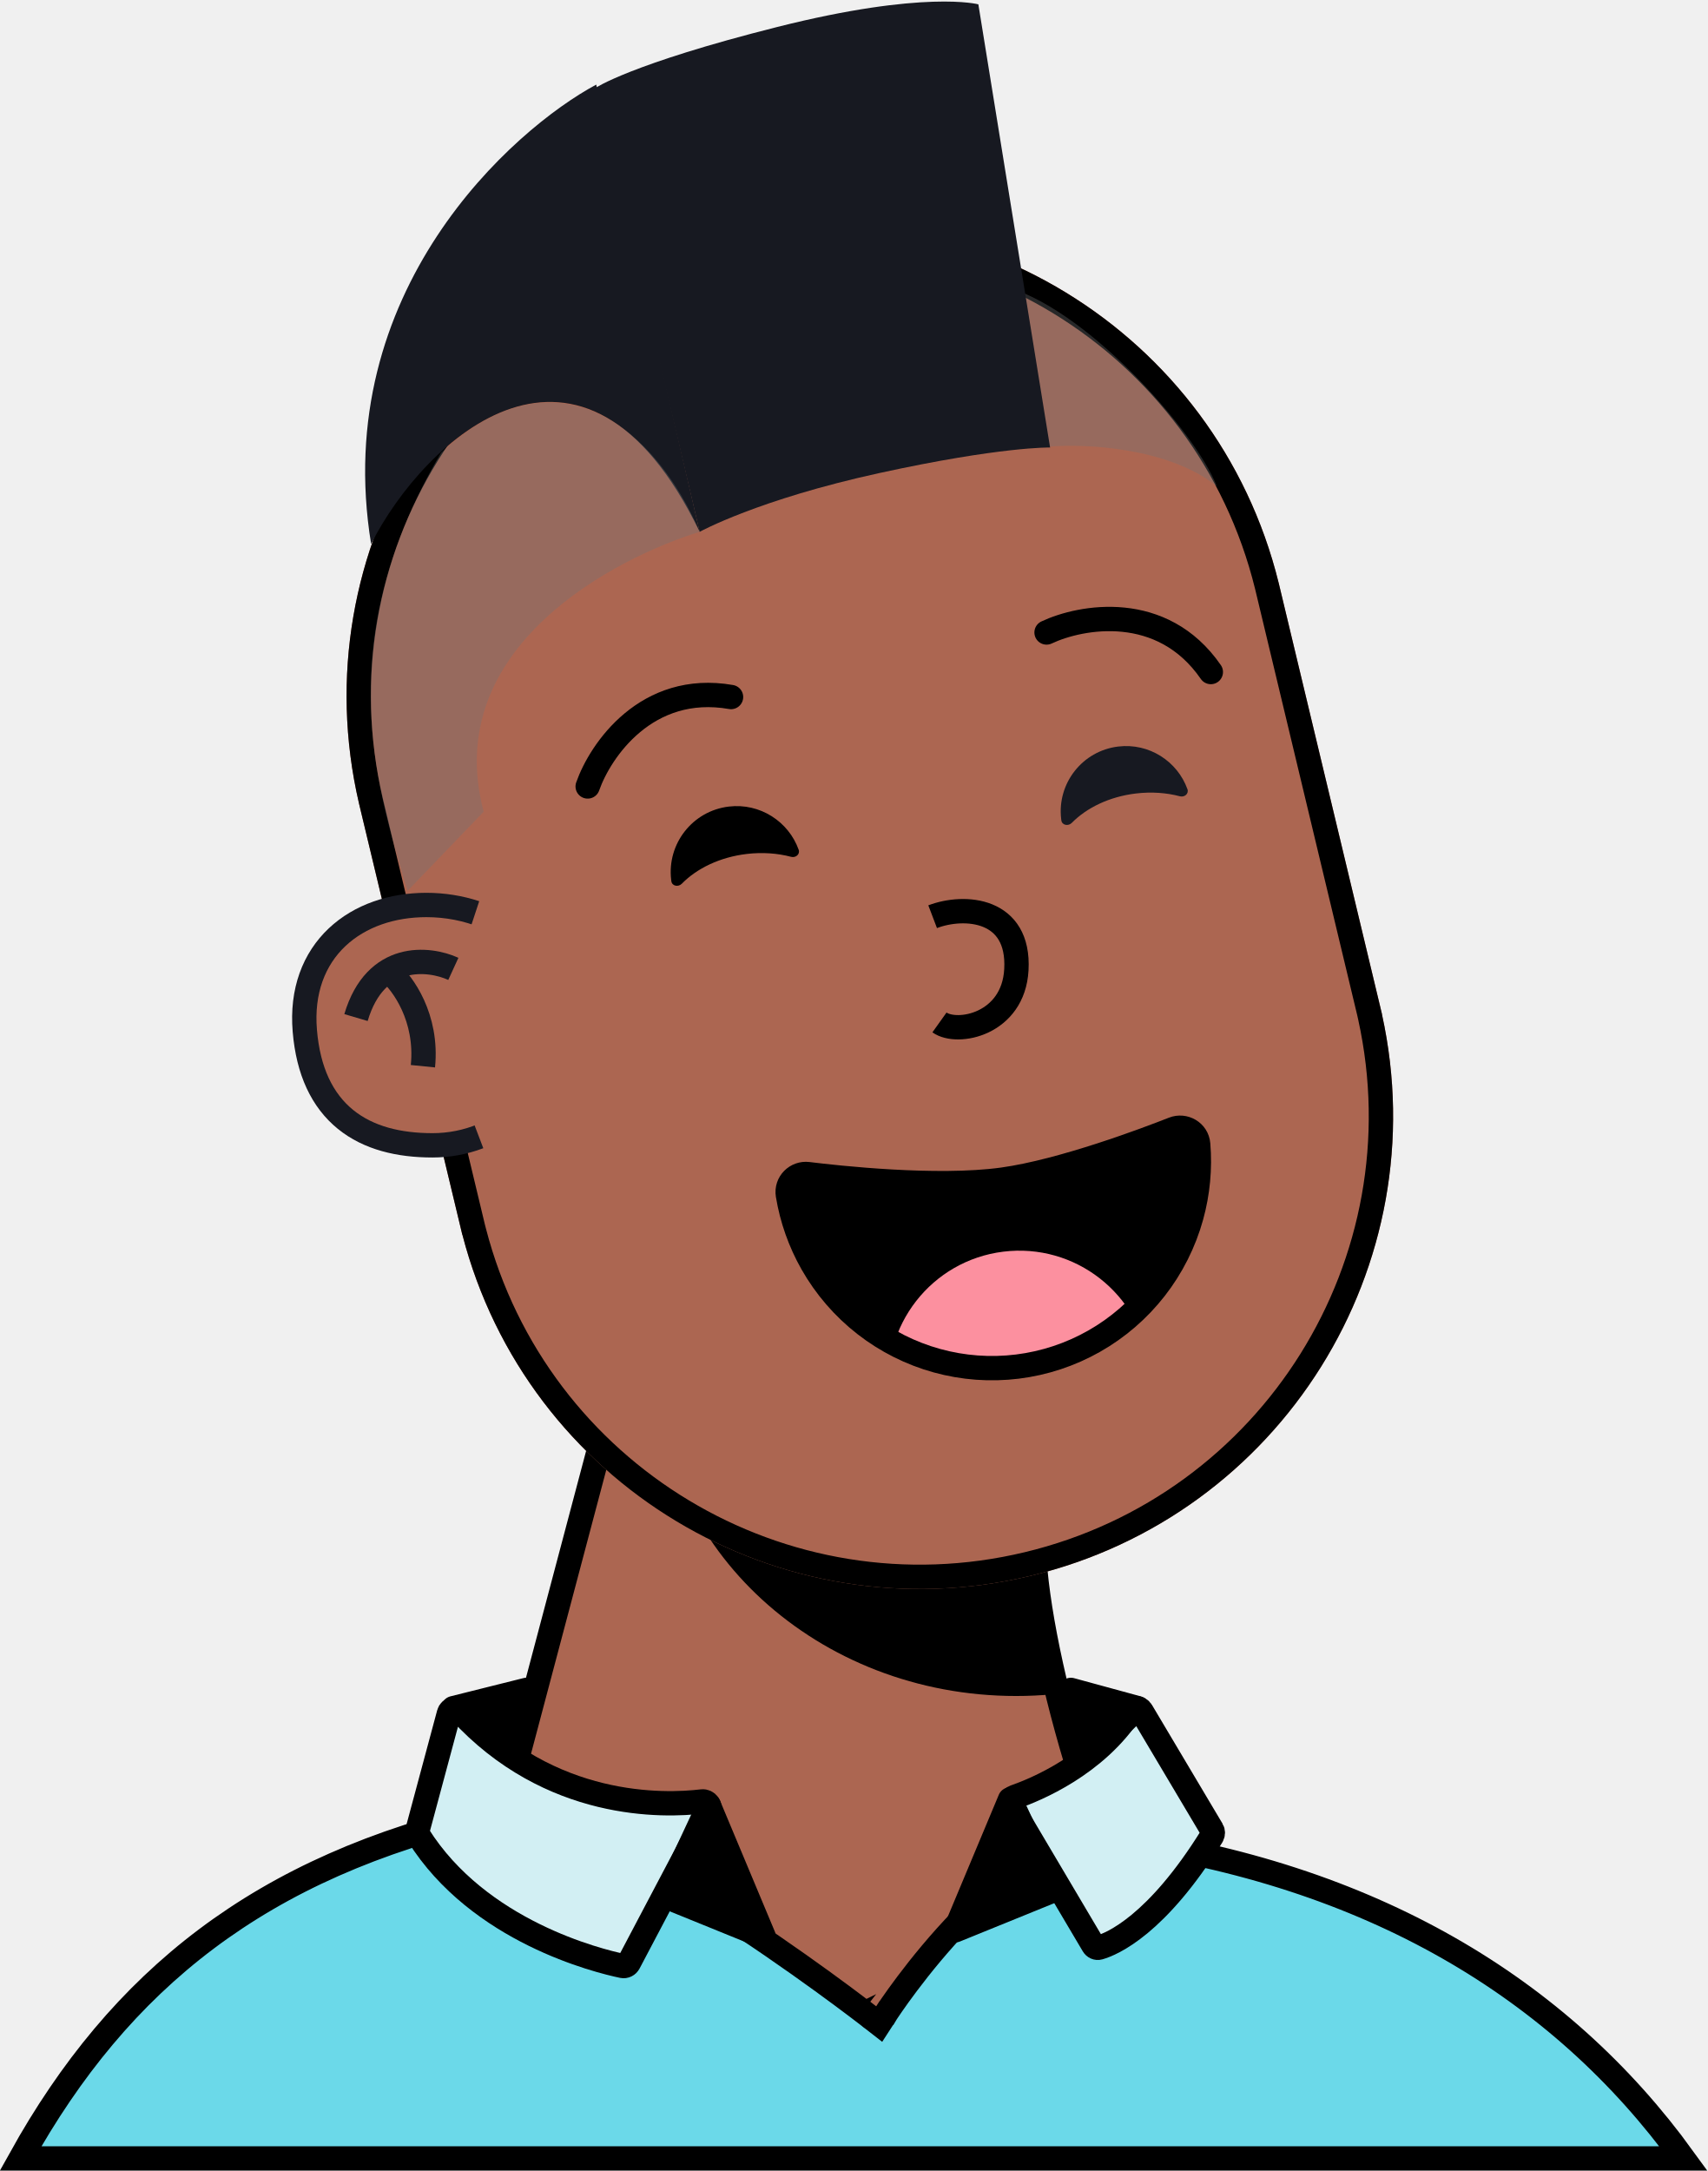
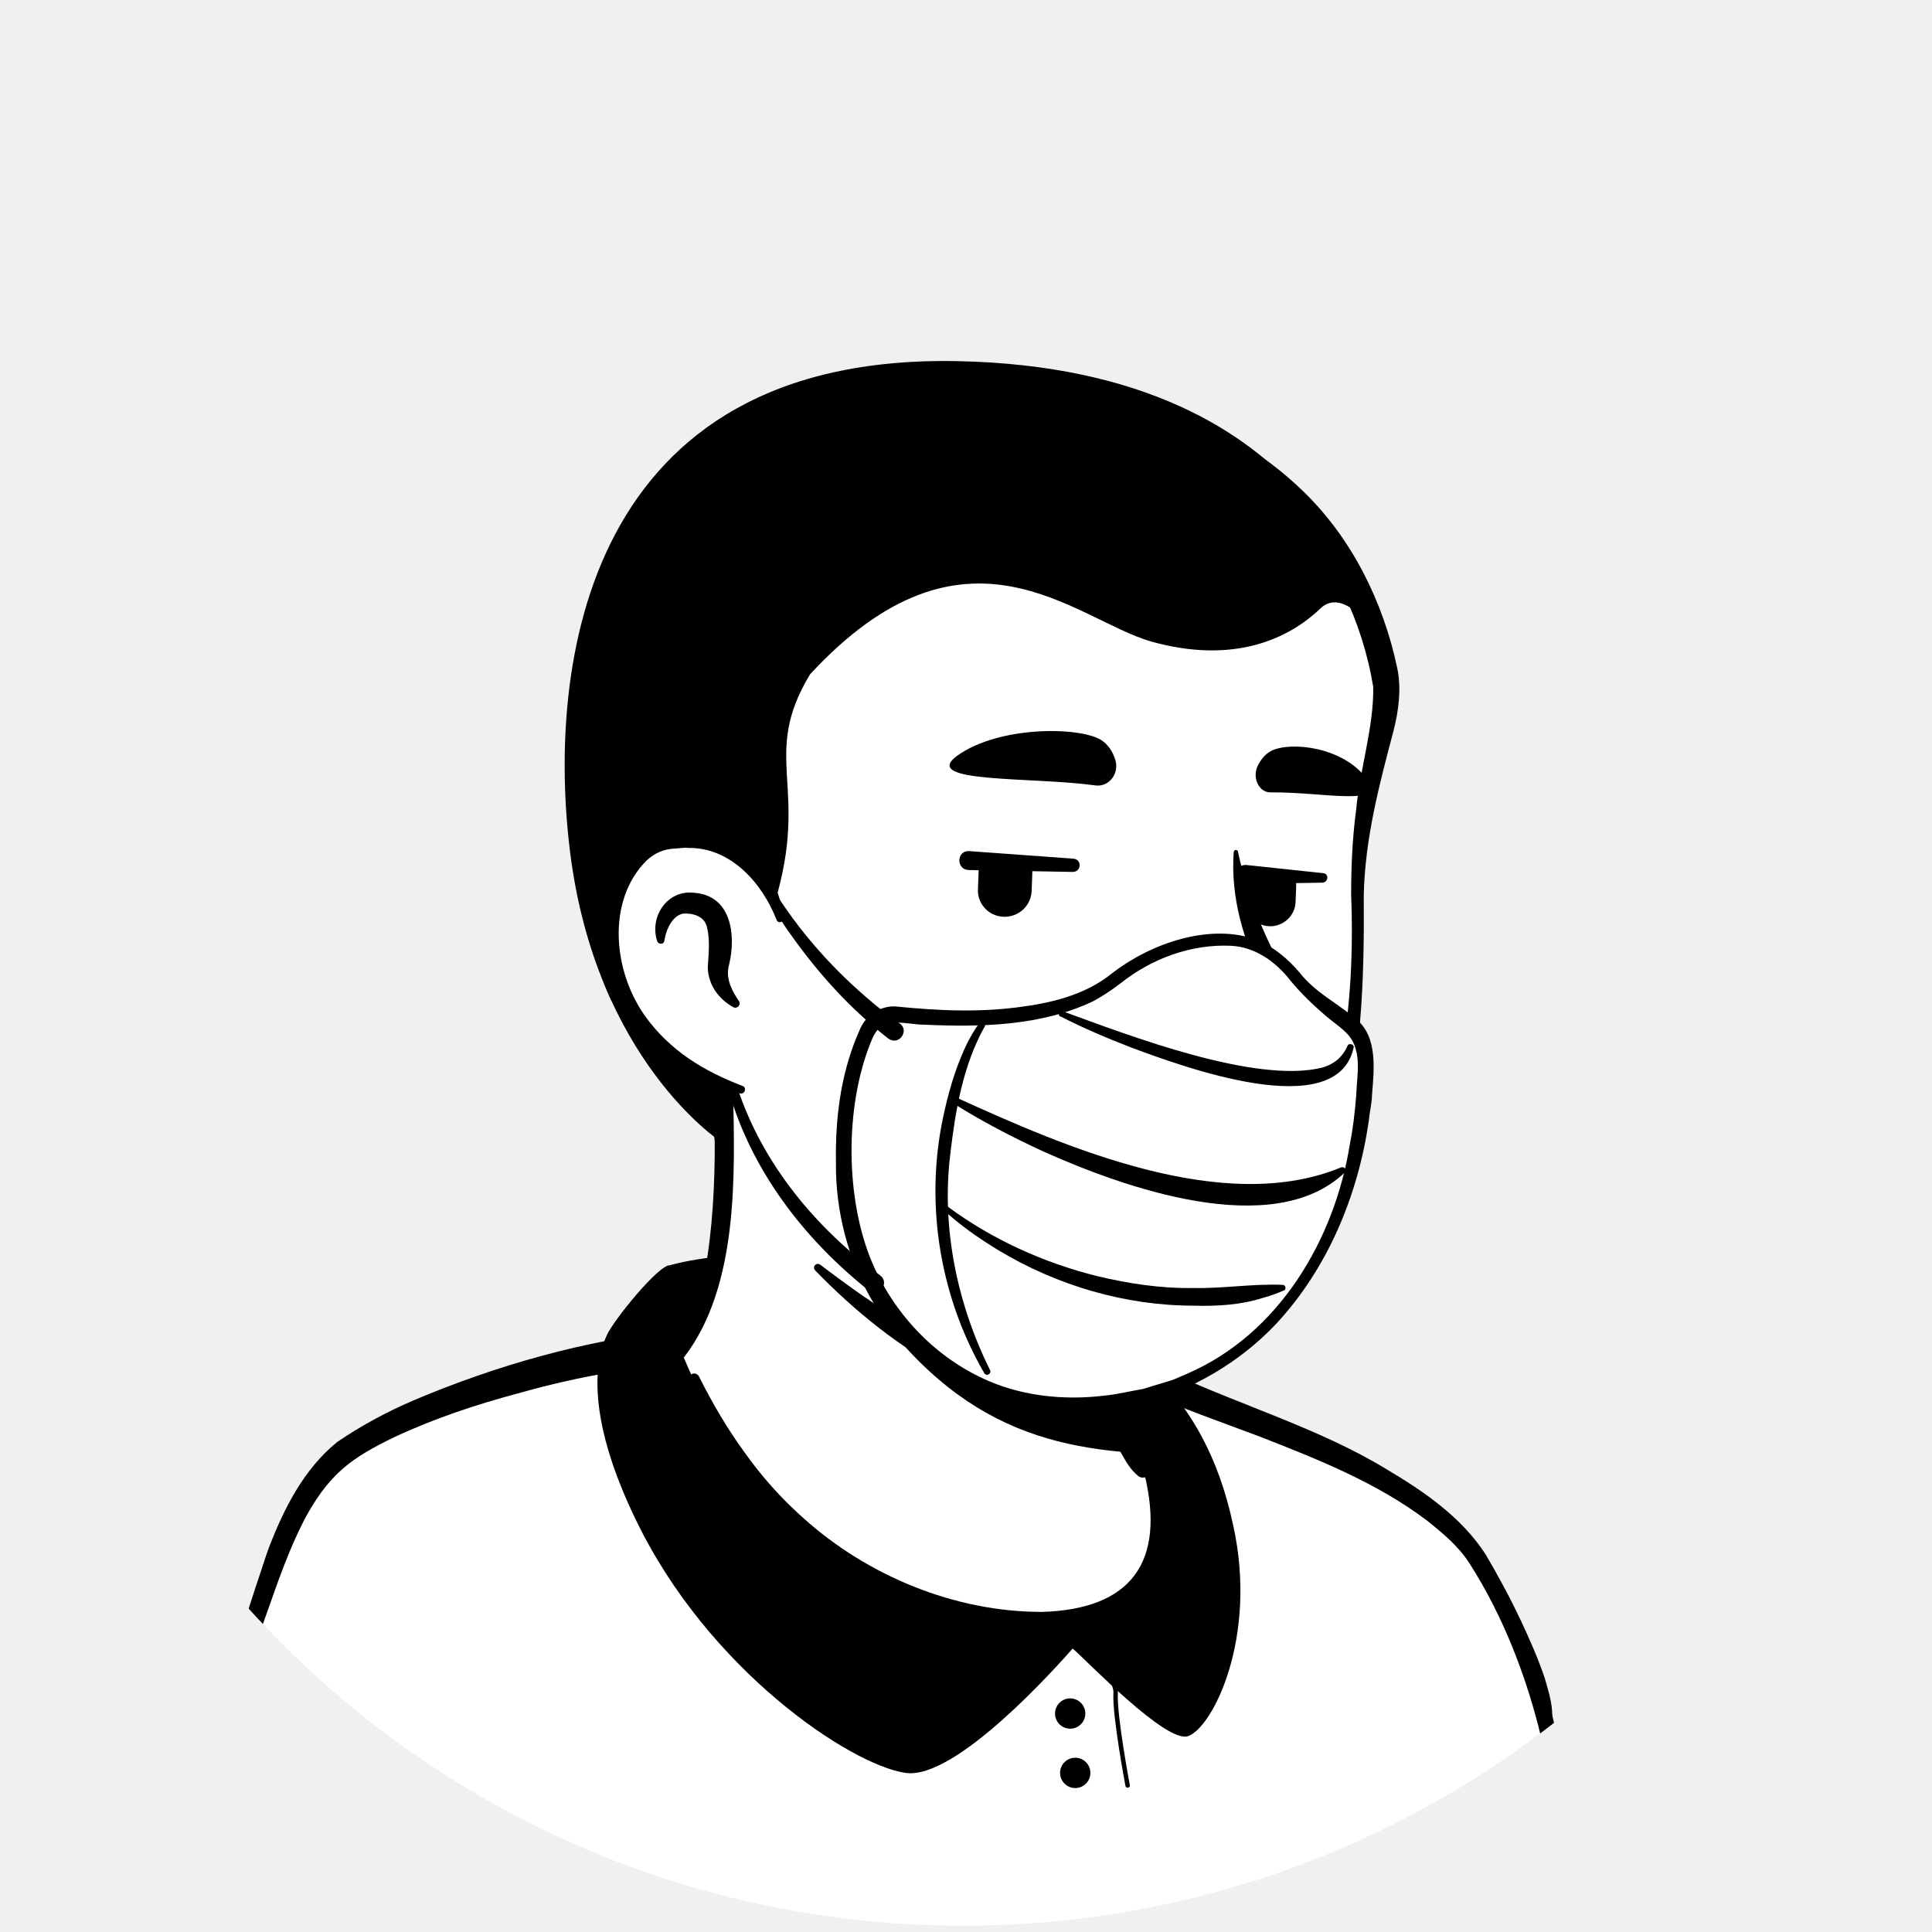
- <svg xmlns="http://www.w3.org/2000/svg" width="1028" height="1307" viewBox="0 0 1028 1307" fill="none">
-   <g clip-path="url(#clip0_259_543)">
-     <path d="M721.684 1224.34C668.934 1151.08 627.663 1009.44 622.779 938.614L371.852 830.55L267.452 1224.34H721.684Z" fill="#AC6651" stroke="black" stroke-width="14.653" />
-     <mask id="mask0_259_543" style="mask-type:alpha" maskUnits="userSpaceOnUse" x="267" y="830" width="455" height="431">
-       <path d="M721.684 1260.97C668.934 1187.71 627.663 1009.44 622.779 938.614L371.852 830.55L267.452 1260.97H721.684Z" fill="#AC6651" />
-     </mask>
-     <g mask="url(#mask0_259_543)">
-       <g style="mix-blend-mode:multiply">
-         <ellipse cx="611.789" cy="823.224" rx="216.126" ry="197.811" fill="black" />
-       </g>
-     </g>
-     <mask id="path-4-inside-1_259_543" fill="white">
-       <path fill-rule="evenodd" clip-rule="evenodd" d="M831.164 606.797C831.065 606.372 830.964 605.947 830.862 605.522C830.76 605.097 830.657 604.672 830.554 604.248L770.494 353.573C770.434 353.319 770.373 353.065 770.312 352.81C770.252 352.556 770.19 352.302 770.129 352.048L769.867 350.954L769.862 350.955C732.431 199.136 579.397 105.786 427.104 142.274C274.811 178.762 180.696 331.327 216.129 483.625L216.122 483.626L278.363 743.41L278.414 743.397C317.254 893.237 469.155 984.95 620.326 948.731C771.496 912.511 865.343 761.92 832.063 610.748L832.108 610.737L831.164 606.797Z" />
-     </mask>
-     <path fill-rule="evenodd" clip-rule="evenodd" d="M831.164 606.797C831.065 606.372 830.964 605.947 830.862 605.522C830.76 605.097 830.657 604.672 830.554 604.248L770.494 353.573C770.434 353.319 770.373 353.065 770.312 352.81C770.252 352.556 770.19 352.302 770.129 352.048L769.867 350.954L769.862 350.955C732.431 199.136 579.397 105.786 427.104 142.274C274.811 178.762 180.696 331.327 216.129 483.625L216.122 483.626L278.363 743.41L278.414 743.397C317.254 893.237 469.155 984.95 620.326 948.731C771.496 912.511 865.343 761.92 832.063 610.748L832.108 610.737L831.164 606.797Z" fill="#AC6651" />
-     <path d="M831.164 606.797L816.9 610.146L816.907 610.179L816.915 610.211L831.164 606.797ZM830.862 605.522L816.612 608.935L816.612 608.935L830.862 605.522ZM830.554 604.248L816.304 607.662L816.312 607.694L816.32 607.726L830.554 604.248ZM770.494 353.573L756.235 356.948L756.24 356.968L756.245 356.987L770.494 353.573ZM770.312 352.81L756.063 356.224L756.063 356.224L770.312 352.81ZM770.129 352.048L755.879 355.462L755.884 355.481L755.889 355.501L770.129 352.048ZM769.867 350.954L784.116 347.54L780.698 333.272L766.434 336.709L769.867 350.954ZM769.862 350.955L755.635 354.462L759.124 368.614L773.294 365.2L769.862 350.955ZM427.104 142.274L430.518 156.523V156.523L427.104 142.274ZM216.129 483.625L219.56 497.87L233.695 494.465L230.4 480.304L216.129 483.625ZM216.122 483.626L212.69 469.381L198.462 472.809L201.872 487.04L216.122 483.626ZM278.363 743.41L264.114 746.824L267.527 761.07L281.774 757.66L278.363 743.41ZM278.414 743.397L292.598 739.721L288.99 725.8L275.004 729.147L278.414 743.397ZM832.063 610.748L828.65 596.498L814.66 599.849L817.753 613.898L832.063 610.748ZM832.108 610.737L835.522 624.987L849.772 621.573L846.358 607.323L832.108 610.737ZM845.429 603.447C845.324 603 845.218 602.554 845.111 602.108L816.612 608.935C816.709 609.34 816.805 609.743 816.9 610.146L845.429 603.447ZM845.111 602.108C845.004 601.662 844.896 601.216 844.788 600.77L816.32 607.726C816.418 608.129 816.516 608.532 816.612 608.935L845.111 602.108ZM756.245 356.987L816.304 607.662L844.803 600.834L784.743 350.159L756.245 356.987ZM784.753 350.198C784.69 349.931 784.626 349.664 784.562 349.397L756.063 356.224C756.121 356.466 756.178 356.707 756.235 356.948L784.753 350.198ZM784.562 349.397C784.498 349.129 784.433 348.861 784.369 348.595L755.889 355.501C755.947 355.743 756.005 355.984 756.063 356.224L784.562 349.397ZM755.617 354.368L755.879 355.462L784.378 348.634L784.116 347.54L755.617 354.368ZM773.294 365.2L773.299 365.199L766.434 336.709L766.429 336.71L773.294 365.2ZM784.088 347.447C744.731 187.813 583.821 89.659 423.69 128.025L430.518 156.523C574.972 121.913 720.131 210.459 755.635 354.462L784.088 347.447ZM423.69 128.025C263.558 166.391 164.6 326.808 201.857 486.945L230.4 480.304C196.791 335.847 286.063 191.134 430.518 156.523L423.69 128.025ZM219.553 497.871L219.56 497.87L212.697 469.379L212.69 469.381L219.553 497.871ZM292.613 739.996L230.371 480.212L201.872 487.04L264.114 746.824L292.613 739.996ZM275.004 729.147L274.953 729.159L281.774 757.66L281.825 757.648L275.004 729.147ZM264.23 747.074C305.071 904.631 464.788 1001.06 623.74 962.98L616.912 934.481C473.523 968.836 329.438 881.844 292.598 739.721L264.23 747.074ZM623.74 962.98C782.692 924.896 881.367 766.556 846.373 607.598L817.753 613.898C849.319 757.285 760.3 900.126 616.912 934.481L623.74 962.98ZM828.695 596.488L828.65 596.498L835.477 624.997L835.522 624.987L828.695 596.488ZM816.915 610.211L817.859 614.151L846.358 607.323L845.414 603.383L816.915 610.211Z" fill="black" mask="url(#path-4-inside-1_259_543)" />
+ <svg xmlns="http://www.w3.org/2000/svg" width="1300" height="1300" viewBox="0 0 1300 1300" fill="none">
+   <mask id="mask0_610_1303" style="mask-type:alpha" maskUnits="userSpaceOnUse" x="0" y="0" width="1296" height="1296">
+     <circle cx="647.869" cy="647.869" r="647.869" fill="#D9D9D9" />
+   </mask>
+   <g mask="url(#mask0_610_1303)">
+     <path d="M1003.04 1182.75C1000.07 1184.87 996.669 1186.99 993.695 1189.12C990.296 1191.24 987.322 1193.37 983.923 1195.07C980.95 1196.76 978.401 1198.46 975.427 1200.16C975.002 1200.59 974.577 1200.59 974.152 1201.01C964.381 1206.96 954.185 1212.48 943.989 1217.58C941.015 1219.28 937.616 1220.98 934.642 1222.26C934.642 1222.26 934.218 1222.68 933.793 1222.68C930.394 1224.38 926.995 1226.08 923.597 1227.78C916.799 1231.18 909.577 1234.15 902.78 1237.12C899.381 1238.82 895.557 1240.1 892.159 1241.37C888.76 1242.65 884.937 1244.35 881.538 1245.62C878.139 1246.9 874.316 1248.59 870.917 1249.87C870.917 1249.87 870.917 1249.87 870.492 1249.87C867.093 1251.14 863.27 1252.42 859.871 1253.69C852.224 1256.24 844.152 1258.79 836.505 1261.34C833.956 1262.19 830.982 1263.04 828.433 1263.89C820.361 1266.44 812.29 1268.56 804.218 1270.26C801.244 1271.11 798.27 1271.54 794.871 1272.39C787.224 1274.09 779.152 1275.78 771.505 1277.48C769.806 1277.91 768.531 1277.91 766.832 1278.33C764.283 1278.76 761.309 1279.18 758.76 1279.61C754.937 1280.03 751.538 1280.88 747.714 1281.31C746.015 1281.73 744.316 1281.73 742.616 1282.16C740.492 1282.58 737.943 1283.01 735.394 1283.01C728.597 1283.86 721.374 1284.71 714.577 1285.56C712.453 1285.98 709.904 1285.98 707.78 1286.41H707.355C704.381 1286.83 701.407 1286.83 698.433 1287.25C695.459 1287.68 692.486 1287.68 689.512 1287.68C687.812 1287.68 685.688 1288.1 683.989 1288.1C680.59 1288.1 677.616 1288.53 674.642 1288.53C670.394 1288.53 666.571 1288.95 662.322 1288.95C658.074 1288.95 654.25 1288.95 650.002 1288.95C647.028 1288.95 644.054 1288.95 641.08 1288.95C461.799 1286.41 300.786 1210.36 185.656 1089.71C185.656 1089.71 185.656 1089.28 185.231 1089.28C172.486 1077.81 183.531 1016.63 234.937 977.974C299.512 929.118 454.152 898.53 454.152 898.53C454.152 898.53 514.054 888.758 736.244 935.066C866.244 962.255 965.231 1001.76 1020.46 1108.82C1031.93 1130.92 1043.4 1164.9 1003.04 1182.75Z" fill="white" />
+     <path d="M737.518 930.392C819.087 946.961 906.178 964.804 973.302 1018.76C995.819 1037.03 1010.69 1063.79 1023.01 1089.71C1028.96 1102.45 1034.9 1115.62 1039.58 1129.64C1042.13 1138.99 1045.95 1149.61 1043.83 1160.65C1043.4 1163.63 1040.85 1167.45 1038.73 1169.58C1028.96 1179.35 1018.34 1185.29 1007.71 1192.94C945.263 1236.27 873.466 1266.86 799.119 1283.01C633.433 1319.12 454.152 1291.08 308.433 1203.99C260.002 1174.67 215.394 1138.99 177.159 1096.93C172.91 1091.83 172.91 1083.33 172.91 1077.81C173.335 1065.07 176.734 1052.75 180.982 1041.27C191.178 1014.93 204.348 988.595 226.864 970.327C243.008 959.281 260.427 949.935 278.27 942.288C334.348 918.497 393.4 901.928 454.152 895.131C459.25 894.706 460.1 901.928 455.002 902.778C396.799 914.673 339.021 932.516 285.067 956.732C265.525 966.503 244.708 975 228.989 990.294C214.119 1006.44 203.498 1026.41 195.002 1046.8C189.479 1059.12 185.655 1078.66 187.355 1088.43C214.119 1120.29 245.557 1148.33 279.544 1172.55C465.623 1302.55 748.139 1311.05 946.113 1202.71C963.956 1192.94 981.374 1181.9 997.943 1170.42C1006.01 1164.9 1014.51 1160.23 1020.88 1153.86C1021.31 1153.43 1020.88 1153.86 1020.88 1154.28C1020.88 1154.71 1020.46 1155.13 1020.46 1155.13C1020.88 1150.03 1019.18 1143.24 1017.06 1136.44C1009.41 1111.8 997.093 1085.88 983.923 1063.37C963.106 1029.8 927.845 1008.56 892.159 991.569C867.518 980.098 841.603 971.177 815.263 962.68C788.923 954.183 762.159 946.961 735.394 940.588C728.597 938.889 730.721 929.118 737.518 930.392Z" fill="black" />
+     <path d="M1144.09 1446.14H69.674C69.674 1446.14 87.092 1271.11 153.367 1131.34C177.582 1080.36 185.654 1005.59 233.661 972.875C282.942 939.313 387.876 912.548 424.412 908.299C444.804 905.75 440.131 904.051 454.576 900.228C459.249 912.973 506.406 1037.87 619.412 1083.76C716.7 1123.27 774.478 1096.93 783.399 1053.17C788.922 1025.13 771.504 979.247 762.582 964.378C757.484 960.13 754.086 953.757 752.386 947.384L748.987 933.365C756.635 931.665 763.857 929.541 771.504 927.417C775.327 928.267 779.576 927.842 782.974 929.966C818.661 949.509 926.144 977.123 982.223 1036.18C1004.31 1059.12 1038.73 1140.69 1044.25 1193.79C1059.97 1339.51 1144.09 1446.14 1144.09 1446.14Z" fill="white" />
+     <path d="M1150.04 1448.69C831.408 1449.54 384.055 1453.37 70.1 1452.09C66.277 1452.09 63.303 1448.69 63.728 1444.87C67.552 1414.71 72.65 1385.39 78.597 1355.65C94.316 1274.51 118.107 1194.64 153.793 1120.29C168.238 1085.46 175.46 1048.92 192.878 1014.93C203.074 994.542 218.368 975 238.761 963.529C271.473 943.987 307.584 931.667 343.695 920.621C365.362 914.248 387.453 908.301 409.545 904.052C420.591 901.503 431.636 901.928 441.833 897.68C447.355 895.556 457.976 889.183 461.375 897.255C492.388 977.549 552.29 1053.59 635.983 1082.06C679.316 1097.78 754.512 1110.95 776.604 1057.84C783.401 1037.88 777.029 1016.21 771.081 996.242C767.682 986.046 763.434 975.425 758.336 966.928L759.61 968.203C751.963 961.83 747.715 951.634 746.44 942.288L744.316 933.791C743.466 930.392 745.591 926.993 748.989 926.144C756.636 924.869 764.283 922.32 771.931 920.196C776.179 920.196 782.976 921.046 788.499 924.02C835.231 945.686 888.336 961.405 932.944 988.595C958.009 1003.46 983.499 1020.88 999.643 1045.95C1029.38 1095.65 1048.5 1152.16 1054.02 1209.51C1065.92 1291.5 1099.05 1370.1 1146.64 1437.65L1148.34 1439.77L1149.19 1440.62L1149.61 1441.05C1149.61 1441.05 1149.61 1440.62 1150.04 1441.9C1150.46 1444.44 1150.46 1447.42 1150.04 1448.69ZM1138.56 1443.17C1137.71 1444.44 1137.71 1447.42 1138.56 1448.69C1139.41 1449.54 1138.99 1449.12 1138.99 1449.12L1138.56 1448.69L1137.71 1447.42L1136.02 1445.29C1109.25 1404.51 1087.16 1360.75 1071.02 1315.29C1058.27 1281.73 1048.92 1246.9 1043.83 1211.21C1042.13 1198.46 1040 1181.47 1037.03 1169.15C1027.26 1128.37 1011.54 1087.58 989.022 1052.32C981.8 1040.85 971.179 1031.93 960.558 1023.43C926.996 997.941 887.486 982.222 848.401 966.928L808.467 952.059C795.297 946.961 779.578 941.438 771.506 933.366H774.904C767.257 935.915 759.61 938.039 751.963 939.739L756.636 932.091L758.761 940.588C760.46 948.235 762.159 955.033 768.107 960.131C768.532 960.556 768.957 960.98 769.382 961.405C780.852 982.222 787.649 1003.89 791.048 1027.25C798.27 1067.61 772.78 1099.48 733.695 1107.12C679.741 1117.75 615.166 1094.38 570.558 1064.22C514.48 1024.71 474.12 966.078 449.48 902.778L457.127 906.601C453.303 907.876 450.754 909.15 446.931 910.85C443.107 912.974 438.434 914.248 434.185 915.098C434.61 917.647 433.336 910 435.035 920.196C426.963 921.046 420.591 921.471 412.944 923.17C391.277 926.569 369.61 931.667 348.368 937.614C319.904 945.261 291.865 954.608 265.525 966.928C252.355 973.301 239.61 980.098 229.839 989.02C219.643 997.941 211.571 1009.84 204.774 1022.58C184.806 1061.24 175.035 1107.55 154.643 1146.63C112.159 1241.37 88.368 1344.61 76.898 1447.84L70.525 1441.05C378.957 1439.77 825.035 1441.47 1138.56 1443.17Z" fill="black" />
+     <path d="M799.12 1168.3C784.251 1172.55 732.421 1118.59 721.8 1109.25C712.029 1120.29 643.205 1198.04 609.218 1192.94C571.833 1187.42 476.245 1123.27 427.813 1022.58C401.048 967.353 400.199 933.791 403.173 915.523C404.447 907.026 406.996 901.503 408.271 898.529C412.519 888.758 443.107 850.947 450.754 851.372V851.797C454.578 892.581 467.748 932.091 489.839 966.503C517.029 1008.56 559.937 1059.12 619.839 1083.33C717.127 1122.84 767.682 1083.76 776.179 1040C781.702 1011.96 771.931 978.823 763.009 963.954C757.911 959.706 754.513 953.333 752.813 946.96L749.414 932.941C757.062 931.242 764.284 929.117 771.931 926.993C774.055 926.143 776.604 925.719 778.728 924.869C780.003 926.568 781.702 928.268 782.977 929.967C800.82 950.359 819.513 978.398 829.709 1025.98C846.702 1102.03 815.689 1163.2 799.12 1168.3Z" fill="black" />
+     <path d="M720.525 1106.7C720.525 1106.7 751.538 1124.54 750.689 1139.41C749.839 1154.28 758.761 1201.44 758.761 1201.44" stroke="black" stroke-width="3" stroke-miterlimit="10" stroke-linecap="round" stroke-linejoin="round" />
+     <path d="M720.1 1163.2C725.731 1163.2 730.296 1158.64 730.296 1153.01C730.296 1147.38 725.731 1142.81 720.1 1142.81C714.469 1142.81 709.904 1147.38 709.904 1153.01C709.904 1158.64 714.469 1163.2 720.1 1163.2Z" fill="black" />
+     <path d="M723.497 1203.14C729.128 1203.14 733.693 1198.57 733.693 1192.94C733.693 1187.31 729.128 1182.74 723.497 1182.74C717.866 1182.74 713.301 1187.31 713.301 1192.94C713.301 1198.57 717.866 1203.14 723.497 1203.14Z" fill="black" />
+     <path d="M279.969 1446.14L260.852 1288.53" stroke="#544D4D" stroke-width="3" stroke-miterlimit="10" stroke-linecap="round" stroke-linejoin="round" />
+     <path d="M1022.16 1235C1022.16 1235 1009.41 1266.01 1013.24 1297.03C1017.06 1328.04 1028.11 1373.5 1012.39 1446.14" stroke="#544D4D" stroke-width="3" stroke-miterlimit="10" stroke-linecap="round" stroke-linejoin="round" />
+     <path d="M450.753 851.372C450.753 851.372 587.975 808.889 779.152 924.444C779.152 924.444 831.832 1066.34 799.119 1088.01C766.407 1109.67 663.596 1111.8 591.799 1088.01C519.577 1064.64 426.962 947.81 450.753 851.372Z" fill="black" />
+     <path d="M777.447 1043.4C768.525 1087.16 710.748 1113.5 613.46 1073.99C512.349 1033.2 468.591 935.915 457.545 907.026C517.447 794.869 475.813 717.124 475.813 717.124C613.885 705.229 734.538 866.667 734.538 866.667L753.231 946.536C754.931 953.333 758.329 959.281 763.427 963.529C772.349 979.248 782.97 1015.36 777.447 1043.4Z" fill="white" />
+     <path d="M455.423 908.301C463.495 895.98 468.593 881.536 471.992 867.516C478.364 838.203 480.489 808.464 480.913 778.725V767.68C479.639 756.634 475.815 745.163 471.567 734.967C466.044 721.373 486.011 712.876 492.384 726.471C493.234 728.17 493.234 731.144 493.234 732.843C494.508 790.621 497.057 864.967 460.521 912.974C457.972 915.523 452.874 911.699 455.423 908.301Z" fill="black" />
+     <path d="M739.212 865.817C745.585 869.641 747.709 874.739 748.559 879.837C751.108 890.033 750.258 901.079 752.807 911.7C754.931 921.896 761.304 931.667 763.003 942.288C765.128 953.334 771.5 976.7 774.049 988.17C774.899 990.719 773.199 993.693 770.226 994.118C768.526 994.543 767.252 994.118 765.977 993.268C760.454 988.595 757.905 983.922 754.507 977.974C748.984 967.778 745.16 958.432 741.762 946.961C738.788 936.765 740.062 925.719 737.513 915.098C735.389 904.902 729.441 895.131 727.317 884.51C726.043 879.412 725.618 873.889 729.441 867.517C731.99 864.968 736.239 864.118 739.212 865.817Z" fill="black" />
+     <path d="M769.802 977.974C688.658 973.725 622.384 948.235 557.809 833.104C612.188 881.111 676.338 899.379 743.887 907.876L752.809 946.961C754.508 953.758 764.704 973.725 769.802 977.974Z" fill="black" />
+     <path d="M766.404 962.255C780.849 989.444 789.346 1023.43 780.424 1053.59C773.627 1074.84 754.084 1090.56 732.842 1096.5C683.561 1109.67 626.633 1088.86 582.875 1065.49C528.921 1035.33 488.986 984.771 463.496 929.542C461.797 925.294 467.744 921.895 470.293 926.144C479.215 943.987 489.411 961.405 500.882 977.124C512.352 993.268 525.522 1008.14 540.391 1021.31C583.725 1060.39 642.352 1084.61 700.98 1084.61C761.306 1082.91 784.248 1051.05 770.228 992.418C768.104 983.072 764.705 973.301 760.032 965.229C757.483 961.83 763.855 958.006 766.404 962.255Z" fill="black" />
+     <path d="M930.815 452.026C938.462 487.712 912.972 525.948 912.972 621.111C912.972 718.399 895.128 824.183 821.632 897.68C758.331 960.98 685.684 958.431 600.292 891.732C588.396 882.386 546.762 850.948 536.142 840.327C523.821 828.007 517.024 819.085 511.076 809.739C505.978 801.242 507.253 751.961 500.03 740.49C481.338 709.477 477.514 743.039 453.298 715.85C419.736 679.314 379.377 605.817 399.344 475.817C431.632 265.098 598.592 240.458 722.22 263.824C846.697 287.614 910.423 358.137 930.815 452.026Z" fill="white" />
+     <path d="M474.541 753.66C464.77 737.516 452.449 723.072 440.979 708.202C429.508 692.484 420.162 675.915 412.515 658.072C369.181 553.137 375.554 415.915 452.449 327.549C505.129 267.222 588.397 247.255 664.868 251.503C741.338 256.176 820.783 275.719 877.286 330.948C909.998 362.81 930.815 405.294 940.162 449.477C943.136 463.497 941.011 478.791 937.613 491.961C927.842 528.921 918.495 564.183 917.645 602.418C918.07 659.346 916.371 717.549 899.802 772.353C887.907 808.889 873.887 845.425 851.796 877.287C828.855 909.575 794.443 935.49 754.933 943.137C675.489 959.281 601.142 909.15 548.462 854.771C546.338 852.222 549.312 849.248 551.861 850.948C582.024 873.889 613.038 895.131 646.6 909.575C743.462 954.183 823.757 912.974 866.24 819.51C901.926 751.536 912.123 678.039 909.149 601.993C909.149 582.876 909.998 563.758 912.547 544.64C915.096 517.026 924.443 489.412 924.018 462.222C916.796 418.039 896.404 375.555 865.815 342.843C793.168 265.948 653.822 243.431 556.109 278.268C440.979 319.052 409.966 435.033 403.593 545.915C399.345 612.189 418.887 677.189 469.018 722.647L488.985 743.464C495.783 752.81 481.338 763.856 474.541 753.66Z" fill="black" />
+     <path d="M524.672 618.562C524.672 618.562 511.502 554.837 449.476 562.484C395.946 569.281 377.254 697.582 498.757 733.268" fill="white" />
+     <path d="M493.234 677.614C483.463 672.092 476.666 662.745 476.241 651.275C476.666 642.778 477.94 633.007 475.816 624.51C474.541 616.438 466.045 614.314 459.672 614.739C452.875 616.013 448.626 624.51 447.352 631.307C447.352 631.732 446.927 633.007 446.927 633.431C446.502 635.556 443.103 635.556 442.254 633.431C436.731 616.863 449.051 598.595 466.894 600.719C491.96 602.418 495.358 628.758 490.685 648.726C488.136 657.222 491.535 664.869 496.208 672.092L497.058 673.366C499.182 675.915 495.783 679.314 493.234 677.614Z" fill="black" />
+     <path d="M833.103 573.529C839.476 603.693 851.371 631.732 866.241 658.072C879.411 690.359 845.424 720.947 815.26 719.673C811.862 719.673 811.437 715 814.411 714.15C833.528 708.202 850.947 695.457 853.92 675.915C855.195 669.967 853.496 664.869 850.522 659.771C836.502 633.431 828.005 603.268 830.13 573.529C830.13 571.405 833.103 571.405 833.103 573.529Z" fill="black" />
+     <path d="M522.549 618.987C512.777 593.921 491.536 570.13 463.072 570.555C460.523 570.13 456.274 570.98 453.725 570.98C446.503 571.405 440.555 573.954 435.032 579.052C407.843 606.241 412.516 654.248 434.608 684.411C442.255 695.032 452.026 704.379 463.072 712.026C474.117 719.673 486.438 725.621 499.608 730.719C502.581 731.568 501.307 736.241 498.333 735.817C469.869 729.869 442.679 715.849 423.987 692.483C395.098 657.647 389.15 599.444 423.562 565.457C431.209 558.66 441.83 553.562 452.451 553.562C455.849 553.562 460.947 552.712 464.346 553.562C482.189 554.411 499.183 563.333 510.228 577.353C520 589.248 525.523 603.692 527.222 618.137C527.222 620.686 523.398 621.536 522.549 618.987Z" fill="black" />
+     <path d="M791.043 760.457C791.468 767.255 786.37 779.15 777.023 787.647C729.017 758.333 707.35 773.627 707.35 773.627C690.357 747.712 694.18 712.451 735.389 739.215C763.853 757.908 781.697 760.882 791.043 760.457Z" fill="black" />
+     <path d="M776.599 788.072C766.403 796.993 751.109 802.516 730.292 794.019C720.521 790.196 712.873 782.549 706.926 774.052C707.351 774.052 728.592 758.758 776.599 788.072Z" fill="white" />
+     <path d="M799.115 759.183C799.115 759.183 781.272 768.954 735.389 739.64C680.585 704.379 691.631 778.3 730.291 794.019C770.651 810.588 791.468 774.477 791.043 760.882" stroke="black" stroke-width="3" stroke-miterlimit="10" stroke-linecap="round" stroke-linejoin="round" />
+     <path d="M707.352 774.052C707.352 774.052 729.018 758.758 777.025 788.072" stroke="black" stroke-width="3" stroke-miterlimit="10" stroke-linecap="round" stroke-linejoin="round" />
+     <path d="M694.608 586.7C694.608 587.125 694.608 587.549 694.608 587.549L694.183 599.445C693.759 609.641 685.262 617.288 675.066 616.863C664.87 616.438 657.223 607.517 658.072 597.746L658.497 585.85C658.497 583.726 659.347 581.177 660.196 579.478L694.183 581.177C694.183 582.876 694.608 584.576 694.608 586.7Z" fill="black" />
+     <path d="M872.187 596.046L871.763 607.092C871.338 616.438 863.266 623.66 853.919 623.236C844.573 622.811 837.351 614.739 837.776 605.392L838.2 594.347C838.2 592.222 838.625 590.098 839.475 588.399L871.338 589.673C871.763 591.798 872.187 593.922 872.187 596.046Z" fill="black" />
+     <path d="M737.09 528.497C746.436 529.771 753.658 520 750.26 510.654C748.56 505.556 745.586 500.883 740.913 497.909C726.469 488.987 672.514 488.137 644.05 508.53C618.56 527.222 694.606 522.549 737.09 528.497Z" fill="black" />
+     <path d="M854.768 533.17C847.121 533.17 842.448 523.399 846.272 515.327C848.396 511.079 851.37 507.255 855.618 505.131C868.788 498.758 904.049 502.582 919.768 524.249C933.788 543.366 890.03 532.745 854.768 533.17Z" fill="black" />
+     <path d="M721.793 586.699L651.695 585.425C643.199 585 643.623 572.255 652.12 572.68L722.218 577.778C728.166 578.203 727.741 586.699 721.793 586.699Z" fill="black" />
+     <path d="M890.032 593.921L838.202 594.771C829.706 594.771 829.281 582.451 837.777 582.026C838.202 582.026 838.202 582.026 838.627 582.026L890.457 587.549C894.281 587.974 893.856 593.496 890.032 593.921Z" fill="black" />
+     <path d="M644.477 243.006C393.399 237.908 367.909 448.202 383.628 573.529C401.046 712.875 484.314 767.679 484.314 767.679L489.837 730.718C489.837 730.718 469.869 723.921 450.752 709.902C384.477 659.771 404.87 568.431 449.902 562.908C494.935 556.96 514.477 589.673 521.275 607.516C545.066 528.921 511.504 509.379 545.066 453.725C650 340.294 723.072 416.764 774.477 431.633C830.556 447.352 867.517 429.509 888.334 409.542C903.203 395.098 922.321 422.287 922.321 422.287C922.321 422.287 894.706 248.104 644.477 243.006Z" fill="black" />
+     <path d="M871.344 656.797C859.873 642.778 845.004 633.006 827.161 632.581C808.468 632.157 779.154 636.405 749.841 659.771C711.605 690.359 635.135 685.686 604.971 682.712C596.475 681.863 588.403 686.111 584.579 693.758C576.082 710.751 564.612 746.013 570.135 802.941C577.357 880.686 640.658 951.209 729.873 945.261C847.128 938.039 915.527 843.725 919.775 717.549C918.926 682.712 898.109 689.934 871.344 656.797Z" fill="white" />
+     <path d="M867.943 659.346C858.172 647.026 844.577 637.255 828.434 636.405C801.669 635.13 774.904 644.902 753.662 661.895C748.14 666.143 741.767 670.392 735.394 673.79C700.558 690.359 660.198 691.209 622.388 689.509C614.741 689.509 606.669 687.385 598.597 688.235C593.499 689.085 589.251 693.333 587.126 698.431C568.859 740.915 568.434 801.666 585.002 845C598.597 879.836 624.937 909.575 658.499 926.143C684.839 939.313 715.427 942.712 744.741 938.888C750.264 938.464 763.434 935.49 768.957 934.64C771.93 933.79 785.525 929.542 788.499 928.692C791.048 927.843 797.421 924.869 799.545 924.019C860.721 897.255 898.107 833.954 908.303 769.804C910.427 759.183 911.702 748.137 912.551 737.091C912.976 726.045 915.1 715 912.126 705.653C909.577 695.457 900.656 690.784 892.584 683.987C883.662 676.339 875.166 668.268 867.943 659.346ZM874.316 654.248C884.937 667.843 899.381 674.64 912.551 685.686C927.421 698.006 924.447 720.522 923.172 737.091C923.172 741.764 921.473 748.987 921.048 754.085C913.826 804.215 893.434 853.496 858.597 890.882C810.166 942.287 729.447 966.503 661.898 940.588C597.747 915.098 561.636 848.823 562.486 781.699C562.061 753.235 565.46 724.346 576.506 697.581C577.355 695.457 578.205 693.758 579.055 691.634C583.303 682.712 592.649 676.764 602.421 677.189C631.31 680.163 660.623 681.437 689.087 677.189C710.754 674.215 731.996 668.268 748.564 654.673C774.479 634.706 814.414 620.686 846.277 632.581C857.747 637.679 866.669 645.326 874.316 654.248Z" fill="black" />
+     <path d="M715.423 680.589C759.606 696.732 844.574 729.445 889.606 718.399C897.253 716.275 903.201 711.602 906.6 703.955C907.449 701.406 911.273 702.68 910.848 704.804C899.802 756.634 794.443 717.125 762.155 705.229C745.587 698.857 729.443 692.059 713.724 683.987C711.175 683.562 712.874 679.739 715.423 680.589Z" fill="black" />
+     <path d="M643.204 738.366C716.7 771.928 823.334 818.235 902.354 785.523C904.478 784.673 906.602 787.222 904.903 788.921C856.472 835.229 755.36 798.693 702.256 774.902C681.014 765.131 660.622 754.51 641.079 742.189C638.955 740.915 640.655 737.091 643.204 738.366Z" fill="black" />
+     <path d="M637.679 811.863C667.418 833.954 702.255 849.673 737.941 858.595C759.183 863.693 781.274 867.091 803.366 866.667C823.333 867.091 842.876 863.693 862.843 864.542C864.117 864.542 864.967 865.392 864.967 866.667C864.967 867.516 864.542 868.366 863.693 868.366C859.019 870.49 853.921 872.19 849.248 873.464C834.379 878.137 818.66 878.987 803.366 878.562C757.059 878.562 711.176 864.967 671.666 841.176C658.496 833.105 646.176 824.608 634.706 813.987C633.006 813.137 635.555 810.163 637.679 811.863Z" fill="black" />
+     <path d="M662.32 691.209C647.876 717.124 642.778 747.713 639.379 777.026C633.432 826.307 644.053 877.288 666.144 921.896C667.419 924.02 664.02 926.569 662.32 924.02C631.307 870.491 621.536 805.915 635.981 745.589C639.379 730.719 644.053 715.85 650.85 701.83C653.399 697.157 655.523 692.909 658.922 688.66C659.772 687.811 661.046 687.386 661.896 688.236C662.745 689.085 663.17 690.36 662.32 691.209Z" fill="black" />
+     <path d="M597.745 698.856C572.255 678.889 551.013 655.523 532.321 629.183C525.948 620.686 520.85 611.34 515.327 602.418C514.478 601.144 514.902 599.02 516.602 598.17C517.876 597.32 520 597.745 520.85 599.444C537.419 625.784 557.811 649.15 581.177 669.543C588.824 676.34 597.321 683.137 605.393 688.66C612.19 693.333 604.968 703.954 597.745 698.856Z" fill="black" />
+     <path d="M496.21 731.993C513.203 783.399 548.889 826.307 592.223 858.17C599.02 863.268 591.373 873.464 584.576 868.366C541.242 833.954 505.556 787.647 490.262 733.693C488.987 729.869 494.935 727.745 496.21 731.993Z" fill="black" />
  </g>
-   <path d="M721.394 688.894C720.77 681.321 713.026 677.103 706.464 679.689C690.974 685.793 639.728 705.206 603.595 710.177C563.95 715.63 503.912 709.007 486.533 706.849C479.466 705.971 473.166 712.045 474.386 719.426C476.773 733.869 481.69 747.792 488.923 760.549C496.99 774.777 507.781 787.276 520.678 797.334C533.576 807.392 548.329 814.811 564.094 819.167C579.859 823.523 596.327 824.732 612.559 822.724C628.791 820.715 644.469 815.53 658.697 807.463C672.925 799.396 685.424 788.605 695.482 775.707C705.54 762.809 712.959 748.057 717.315 732.292C721.219 718.166 722.595 703.474 721.394 688.894Z" fill="black" stroke="black" stroke-width="14.653" />
-   <mask id="mask1_259_543" style="mask-type:alpha" maskUnits="userSpaceOnUse" x="480" y="684" width="235" height="133">
-     <path d="M713.601 684.726C715.491 700.003 714.354 715.503 710.253 730.34C706.153 745.178 699.171 759.063 689.705 771.202C680.239 783.341 668.474 793.497 655.083 801.089C641.692 808.682 626.937 813.563 611.66 815.453C596.383 817.343 580.883 816.205 566.045 812.105C551.207 808.005 537.323 801.023 525.184 791.557C513.044 782.091 502.889 770.326 495.296 756.935C487.704 743.544 482.823 728.789 480.933 713.512L713.601 684.726Z" fill="#171921" />
-   </mask>
-   <g mask="url(#mask1_259_543)">
-     <circle cx="613.702" cy="831.7" r="78.758" transform="rotate(-7.05286 613.702 831.7)" fill="#FC909F" />
-   </g>
-   <path d="M630.104 380.766C650.862 370.998 699.704 362.084 729.01 404.577" stroke="black" stroke-width="14.653" stroke-linecap="round" />
-   <path d="M353.826 473.469C361.411 451.818 389.293 410.737 440.14 419.626" stroke="black" stroke-width="14.653" stroke-linecap="round" />
-   <path opacity="0.35" d="M732.62 292.703C703.315 269.259 652.642 267.061 631.884 268.893L602.578 171.819C652.397 183.541 719.799 259.735 732.62 292.703Z" fill="#717376" />
-   <path d="M358.27 53.092C358.27 53.092 379.288 38.58 467.996 16.231C556.705 -6.118 589.049 2.612 589.049 2.612L632.231 269.407C632.231 269.407 602.783 268.771 529.545 284.768C456.306 300.765 421.252 320.177 421.252 320.177L358.27 53.092Z" fill="#171921" />
-   <path d="M223.441 327.504C198.532 175.117 308.915 77.799 358.978 50.935L421.252 320.178C350.919 175.117 255.189 264.62 223.441 327.504Z" fill="#171921" />
-   <path opacity="0.35" d="M291.21 488.681C264.835 389.043 371.799 335.437 421.252 320.174C395.61 260.342 336.999 206.616 265.568 272.555C199.631 384.28 225.273 470.367 245.421 536.302L291.21 488.681Z" fill="#717376" />
-   <path fill-rule="evenodd" clip-rule="evenodd" d="M404.207 530.518C404.625 533.495 408.41 534.159 410.515 532.011C419.545 522.795 433.428 516.024 449.543 514.109C459.048 512.98 468.194 513.675 476.342 515.839C479.103 516.572 481.818 514.241 480.854 511.551C474.754 494.534 457.535 483.348 438.819 485.572C417.056 488.158 401.51 507.897 404.096 529.661C404.13 529.947 404.167 530.233 404.207 530.518Z" fill="black" />
-   <path fill-rule="evenodd" clip-rule="evenodd" d="M639.009 493.886C639.422 496.865 643.207 497.529 645.314 495.385C654.262 486.279 667.995 479.591 683.932 477.697C693.326 476.581 702.365 477.264 710.423 479.395C713.185 480.126 715.9 477.794 714.931 475.105C708.87 458.279 691.829 447.225 673.308 449.426C651.748 451.988 636.346 471.543 638.908 493.104C638.939 493.366 638.973 493.626 639.009 493.886Z" fill="#171921" />
-   <path d="M561.521 551.881C580.644 544.605 613.992 546.803 611.938 583.798C610.114 616.678 576.38 623.206 565.633 615.54" stroke="black" stroke-width="14.653" />
-   <path d="M283.936 556.455C275.401 553.644 266.187 552.148 256.756 552.148C218.317 552.148 187.156 575.959 190.819 619.917C194.635 665.706 221.98 682.191 260.419 682.191C264.696 682.191 268.883 681.815 272.947 681.096C277.381 680.311 281.669 679.117 285.768 677.556" stroke="#171921" stroke-width="29.305" />
-   <path d="M287.6 676.828C279.249 680.281 270.063 682.191 260.419 682.191C221.98 682.191 194.635 665.706 190.819 619.917C187.156 575.959 218.317 552.148 256.756 552.148C268.249 552.148 279.419 554.37 289.431 558.484L287.6 676.828Z" fill="#AC6651" />
-   <path d="M272.947 583.287C258.294 576.572 226.059 573.03 214.336 612.593" stroke="#171921" stroke-width="14.653" />
-   <path d="M234.484 585.117C242.421 591.833 257.562 612.591 254.631 641.896" stroke="#171921" stroke-width="14.653" />
-   <path d="M523.033 1213.63C523.034 1213.63 523.034 1213.63 527.536 1207.85L523.034 1213.63L529.341 1218.54L533.685 1211.83L533.686 1211.83L533.693 1211.82L533.727 1211.77C533.759 1211.72 533.809 1211.64 533.877 1211.54C533.937 1211.45 534.01 1211.34 534.097 1211.21C534.208 1211.04 534.341 1210.84 534.495 1210.61C535.046 1209.79 535.871 1208.56 536.949 1207.01C539.105 1203.89 542.272 1199.43 546.284 1194.1C554.32 1183.42 565.692 1169.32 579.082 1155.54C592.508 1141.71 607.751 1128.43 623.502 1119.18C639.314 1109.9 654.929 1105.1 669.42 1107.05C824.88 1128.01 939.281 1196.87 1013.54 1299.43H12.403C72.111 1191.95 157.036 1123.54 294.722 1092.14C300.59 1090.8 308.568 1091.21 318.542 1093.53C328.414 1095.83 339.669 1099.86 351.808 1105.2C376.083 1115.87 403.181 1131.42 428.646 1147.54C454.072 1163.64 477.682 1180.17 494.948 1192.69C503.576 1198.94 510.61 1204.19 515.481 1207.87C517.917 1209.7 519.811 1211.15 521.094 1212.14C521.349 1212.33 521.581 1212.51 521.787 1212.67C522.099 1212.91 522.354 1213.1 522.55 1213.26C522.713 1213.38 522.836 1213.48 522.917 1213.54L523.007 1213.61L523.029 1213.63L523.033 1213.63Z" fill="#6BD9E9" stroke="black" stroke-width="14.653" />
-   <path d="M251.38 1101.94L270.307 1031.49C271.073 1028.63 274.764 1027.83 276.757 1030.01C331.203 1089.59 399.911 1087.25 422.715 1084.52C425.811 1084.14 428.235 1087.53 426.781 1090.29L378.585 1181.7C377.846 1183.1 376.334 1183.87 374.784 1183.55C360.319 1180.53 288.249 1162.92 251.805 1104.8C251.272 1103.95 251.12 1102.9 251.38 1101.94Z" fill="#D2EFF3" stroke="black" stroke-width="14.653" />
-   <path d="M729.723 1101.56L687.301 1030.19C685.861 1027.77 682.313 1027.8 680.778 1030.17C659.762 1062.54 623.516 1077.45 610.842 1081.85C608.562 1082.64 607.519 1085.35 608.748 1087.43L658.21 1171C658.948 1172.25 660.343 1172.93 661.736 1172.53C669.556 1170.3 696.39 1159.08 729.675 1105.36C730.39 1104.21 730.416 1102.72 729.723 1101.56Z" fill="#D2EFF3" stroke="black" stroke-width="14.653" />
-   <path d="M459.768 1165.73L426.799 1086.97L401.157 1141.92L459.768 1165.73Z" fill="black" stroke="black" stroke-width="14.653" stroke-linejoin="round" />
-   <path d="M575.157 1162.07L608.125 1083.31L633.768 1138.25L575.157 1162.07Z" fill="black" stroke="black" stroke-width="14.653" stroke-linejoin="round" />
-   <path d="M316.904 1017.37L272.946 1028.36L309.578 1052.17L316.904 1017.37Z" fill="black" stroke="black" stroke-width="14.653" stroke-linejoin="round" />
-   <path d="M644.757 1017.37L685.052 1028.36L659.41 1052.17L644.757 1017.37Z" fill="black" stroke="black" stroke-width="14.653" stroke-linejoin="round" />
-   <defs>
-     <clipPath id="clip0_259_543">
-       <rect width="732.632" height="1172.21" fill="white" transform="translate(157.557 53.96)" />
-     </clipPath>
-   </defs>
</svg>
